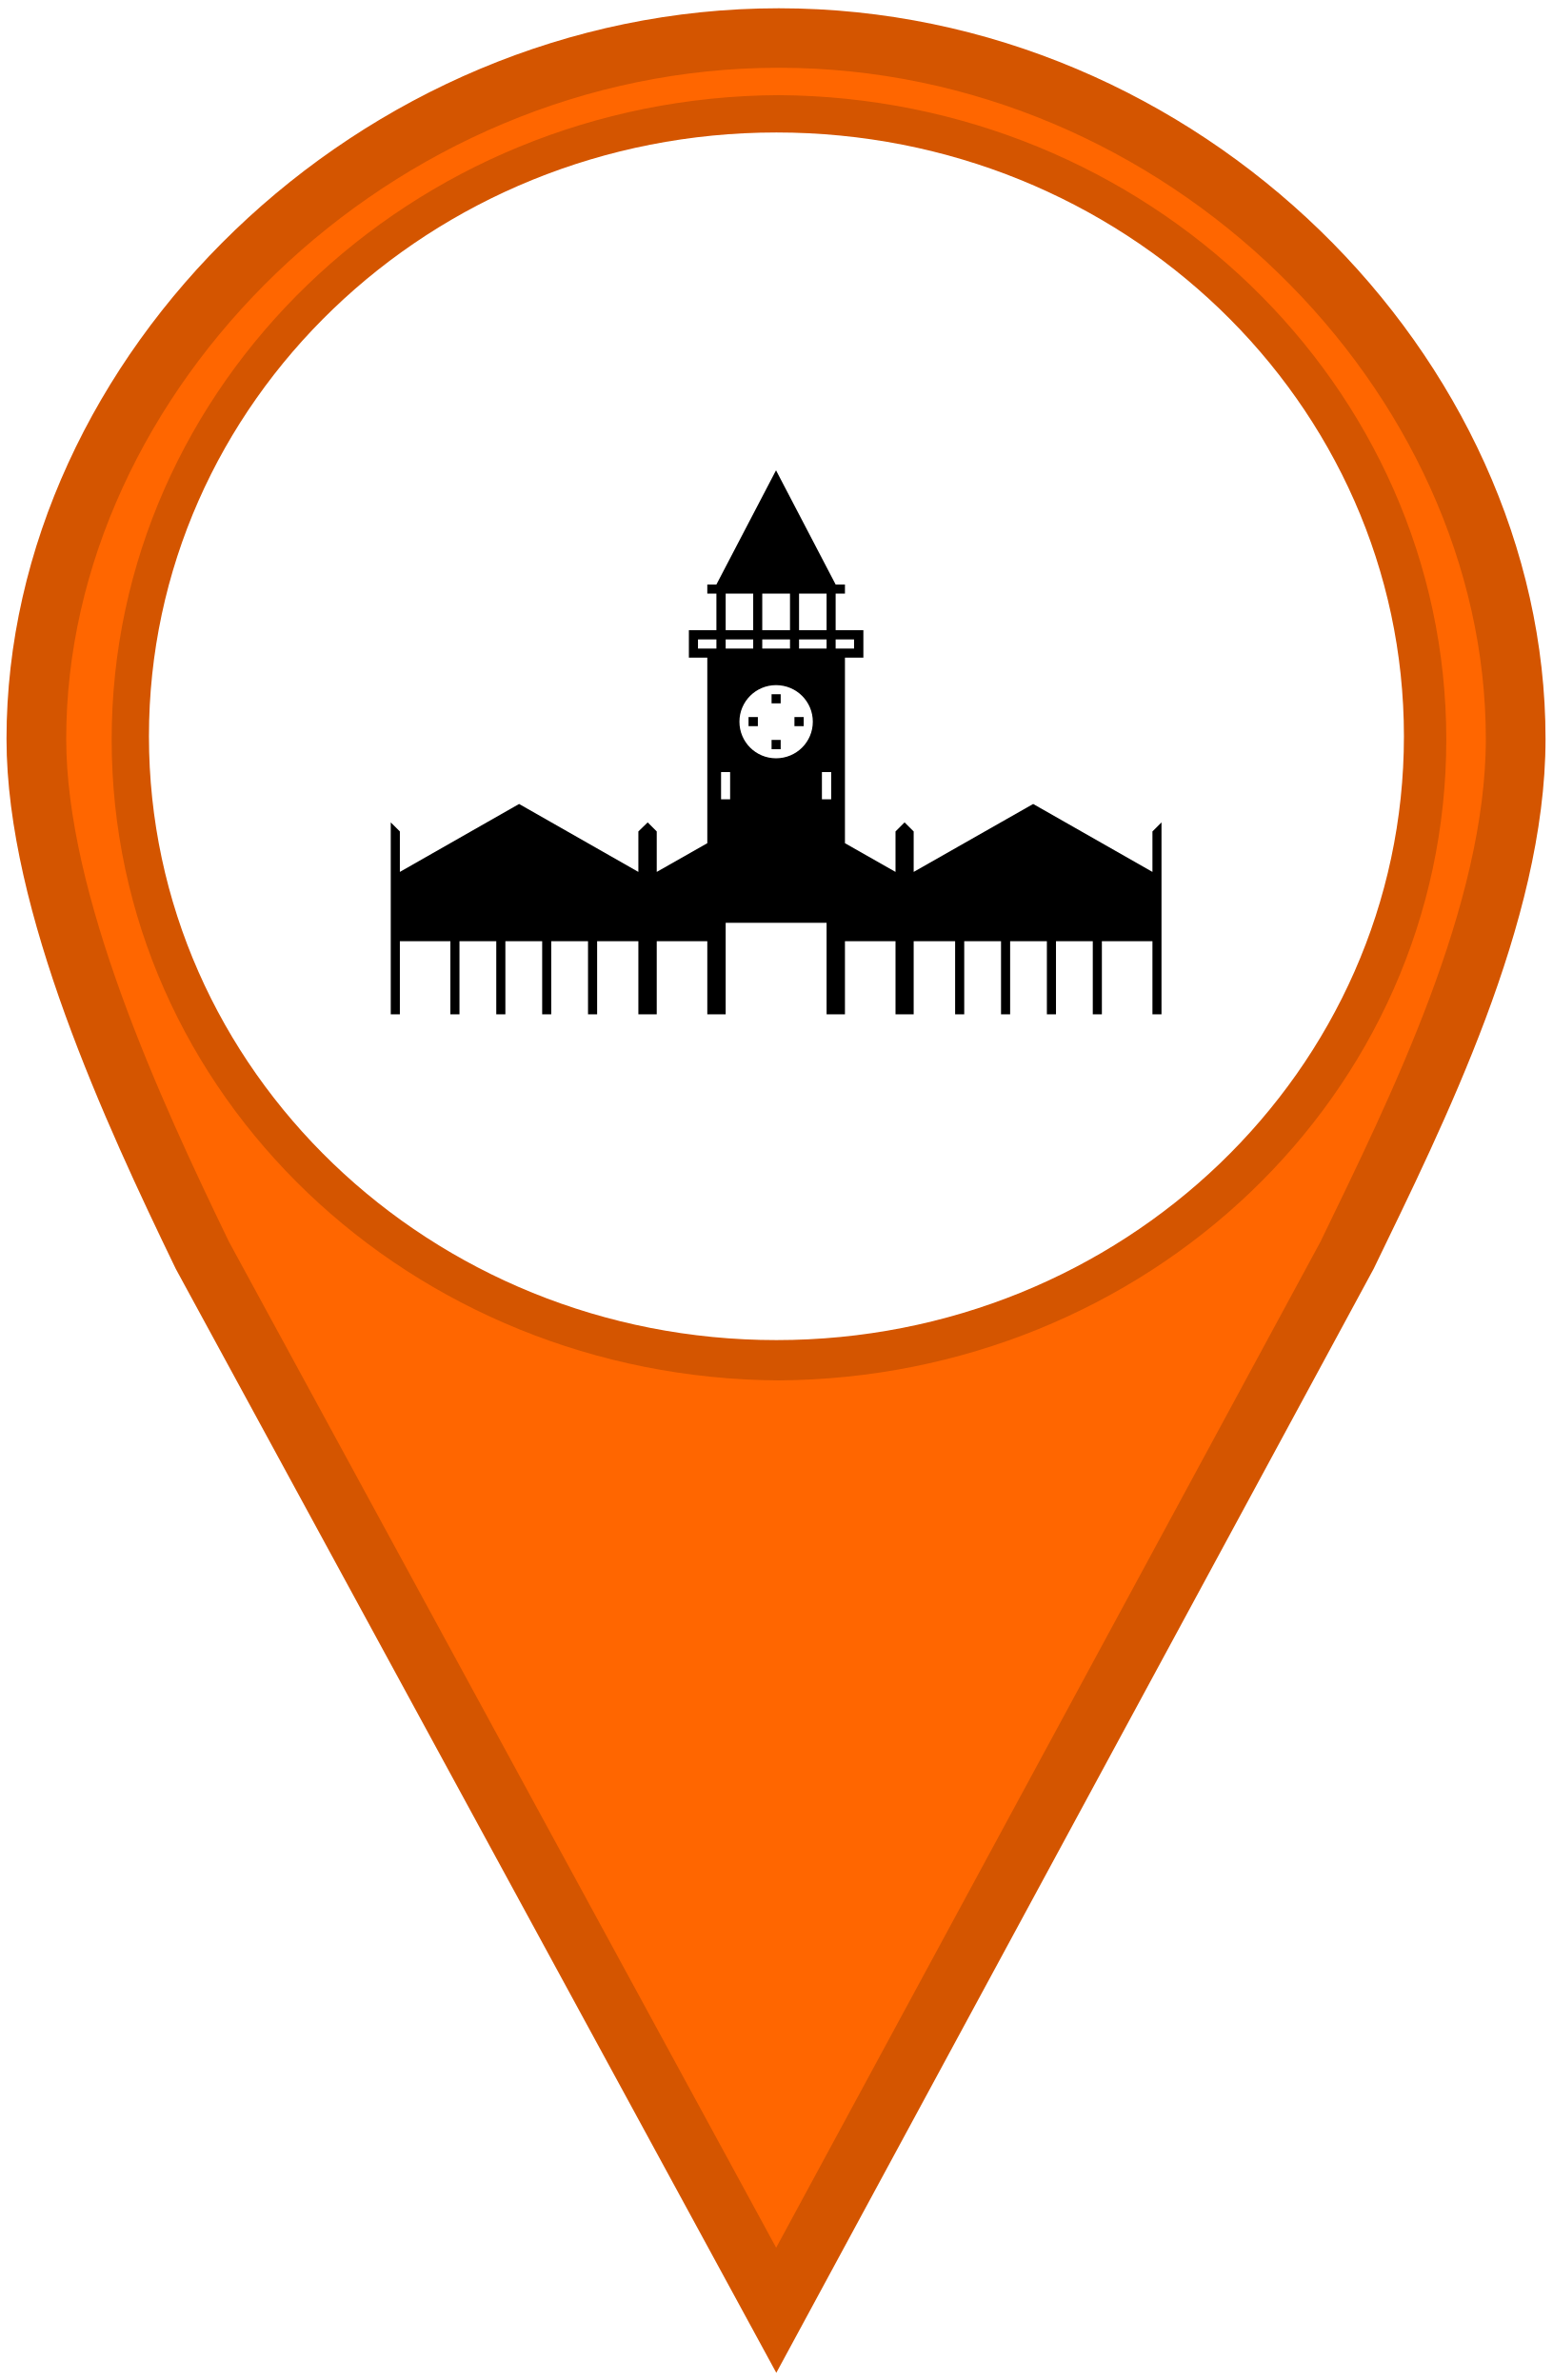
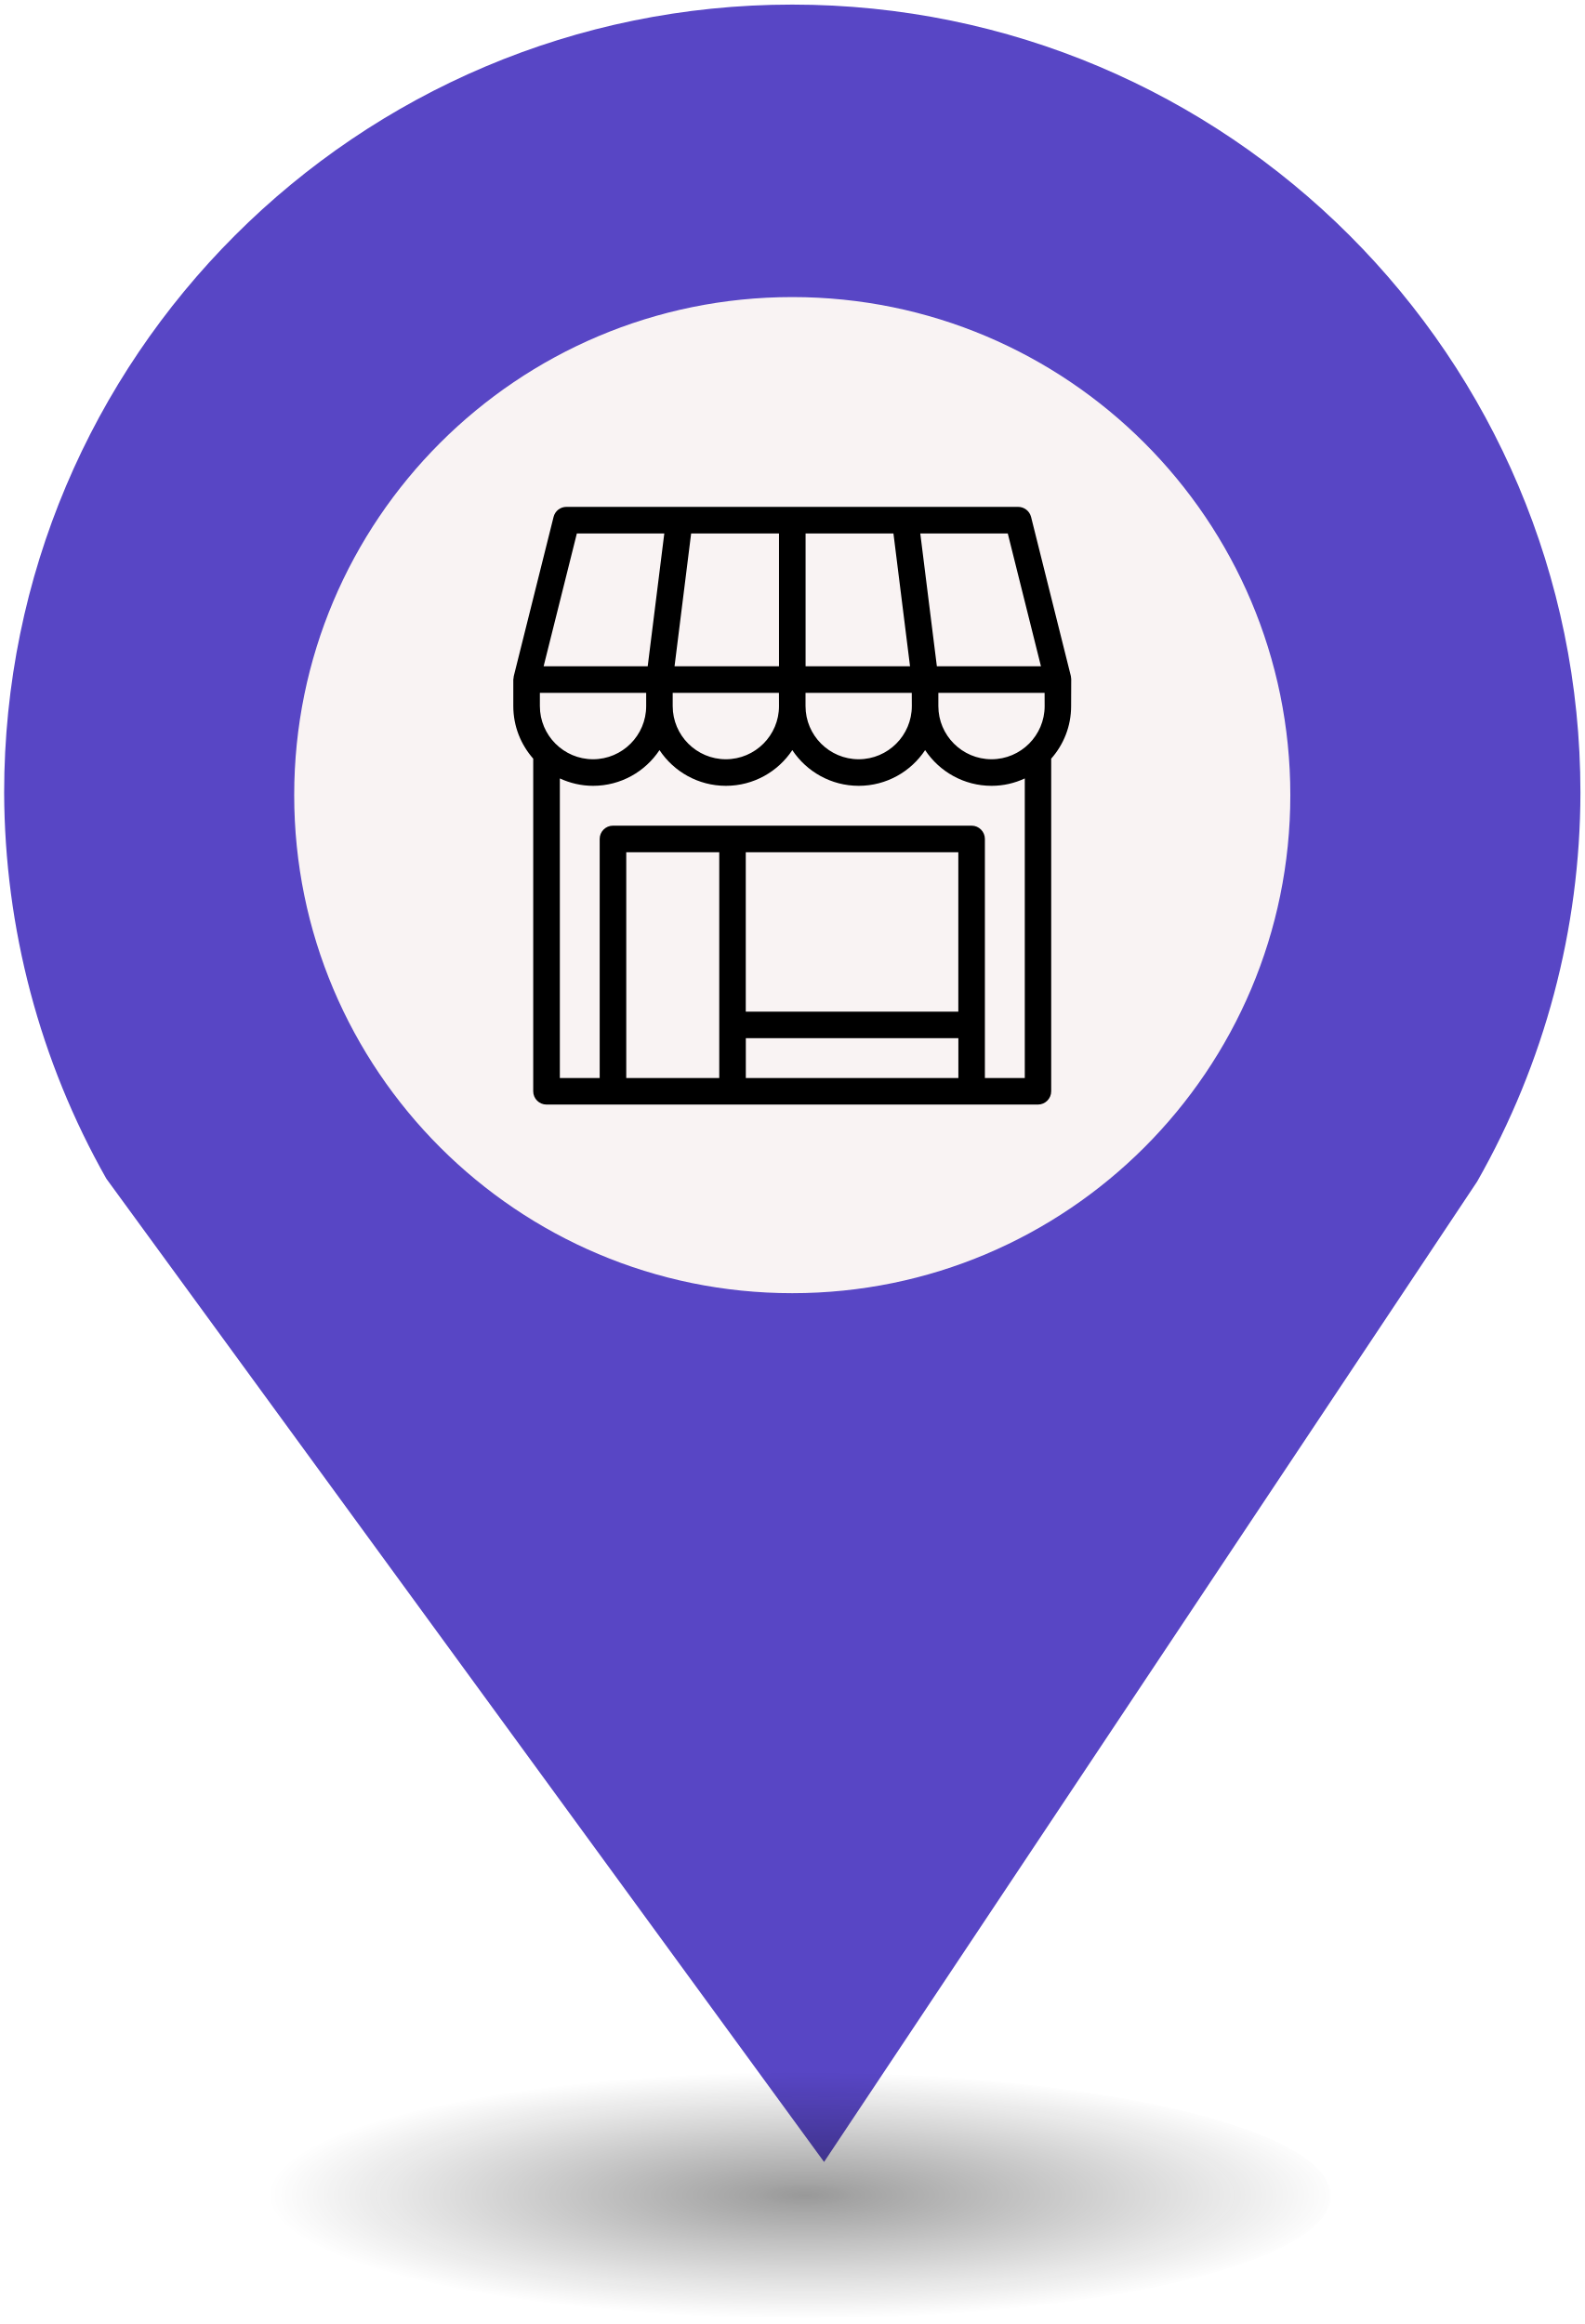
- <svg xmlns="http://www.w3.org/2000/svg" width="30px" height="46px" viewBox="0 0 30 46" version="1.1">
-   <defs>
-     <clipPath id="clip1">
-       <path d="M 7.551 9 L 22.445 9 L 22.445 20 L 7.551 20 Z M 7.551 9 " />
-     </clipPath>
+ <svg xmlns="http://www.w3.org/2000/svg" height="44px" width="30px" version="1.1" viewBox="0 0 29.989 43.988" id="svg16">
+   <defs id="defs7">
+     <radialGradient id="a" gradientUnits="userSpaceOnUse" cy="127.6" cx="-42.75" gradientTransform="matrix(4.274964,0,0,0.98163,197.9983,-82.0888)" r="2.384">
+       <stop stop-color="#010101" offset="0" id="stop2" />
+       <stop stop-opacity="0" stop-color="#090909" offset="1" id="stop4" />
+     </radialGradient>
  </defs>
-   <g id="surface1">
-     <path style="fill-rule:nonzero;fill:rgb(100%,40%,0%);fill-opacity:1;stroke-width:1;stroke-linecap:round;stroke-linejoin:miter;stroke:rgb(83.137%,33.333%,0%);stroke-opacity:1;stroke-miterlimit:4;" d="M 13.041 0.639 C 6.256 0.639 0.609 6.287 0.609 12.418 C 0.609 15.177 2.224 18.679 3.389 21.097 L 13 38.828 L 22.56 21.097 C 23.725 18.679 25.384 15.353 25.384 12.418 C 25.384 6.291 19.828 0.639 13.044 0.639 Z M 13.041 2.099 C 18.935 2.137 23.722 6.756 23.722 12.429 C 23.722 18.108 18.938 22.66 13.041 22.7 C 7.147 22.663 2.37 18.115 2.37 12.429 C 2.37 6.753 7.15 2.13 13.041 2.099 Z M 13.041 2.099 " transform="matrix(1.153846,0,0,1.15,0,0)" />
-     <path style="fill-rule:nonzero;fill:rgb(100%,100%,100%);fill-opacity:1;stroke-width:1.003;stroke-linecap:butt;stroke-linejoin:miter;stroke:rgb(100%,100%,100%);stroke-opacity:1;stroke-miterlimit:4;" d="M 23.011 12.374 C 23.011 17.704 18.528 22.021 13.003 22.021 C 7.478 22.021 2.996 17.704 2.996 12.374 C 2.996 7.048 7.478 2.728 13.003 2.728 C 18.528 2.728 23.011 7.048 23.011 12.374 Z M 23.011 12.374 " transform="matrix(1.153846,0,0,1.15,0,0)" />
-     <path style=" stroke:none;fill-rule:evenodd;fill:rgb(0%,0%,0%);fill-opacity:1;" d="M 14.91 13.418 L 15.086 13.418 L 15.086 13.594 L 14.91 13.594 Z M 14.91 13.418 " />
-     <path style=" stroke:none;fill-rule:evenodd;fill:rgb(0%,0%,0%);fill-opacity:1;" d="M 15.352 13.859 L 15.531 13.859 L 15.531 14.035 L 15.352 14.035 Z M 15.352 13.859 " />
-     <path style=" stroke:none;fill-rule:evenodd;fill:rgb(0%,0%,0%);fill-opacity:1;" d="M 14.91 14.301 L 15.086 14.301 L 15.086 14.48 L 14.91 14.48 Z M 14.91 14.301 " />
-     <path style=" stroke:none;fill-rule:evenodd;fill:rgb(0%,0%,0%);fill-opacity:1;" d="M 14.465 13.859 L 14.645 13.859 L 14.645 14.035 L 14.465 14.035 Z M 14.465 13.859 " />
-     <g clip-path="url(#clip1)" clip-rule="nonzero">
-       <path style=" stroke:none;fill-rule:evenodd;fill:rgb(0%,0%,0%);fill-opacity:1;" d="M 22.27 16.07 L 22.27 16.852 L 19.965 15.539 L 17.656 16.852 L 17.656 16.07 L 17.48 15.895 L 17.305 16.07 L 17.305 16.852 L 16.328 16.297 L 16.328 12.711 L 16.684 12.711 L 16.684 12.18 L 16.148 12.18 L 16.148 11.473 L 16.328 11.473 L 16.328 11.297 L 16.148 11.297 L 14.996 9.09 L 13.844 11.297 L 13.668 11.297 L 13.668 11.473 L 13.844 11.473 L 13.844 12.18 L 13.312 12.18 L 13.312 12.711 L 13.668 12.711 L 13.668 16.297 L 12.691 16.852 L 12.691 16.07 L 12.516 15.895 L 12.336 16.07 L 12.336 16.852 L 10.031 15.539 L 7.727 16.852 L 7.727 16.07 L 7.551 15.895 L 7.551 19.605 L 7.727 19.605 L 7.727 18.191 L 8.703 18.191 L 8.703 19.605 L 8.879 19.605 L 8.879 18.191 L 9.59 18.191 L 9.59 19.605 L 9.766 19.605 L 9.766 18.191 L 10.477 18.191 L 10.477 19.605 L 10.652 19.605 L 10.652 18.191 L 11.363 18.191 L 11.363 19.605 L 11.539 19.605 L 11.539 18.191 L 12.336 18.191 L 12.336 19.605 L 12.691 19.605 L 12.691 18.191 L 13.668 18.191 L 13.668 19.605 L 14.023 19.605 L 14.023 17.836 L 15.973 17.836 L 15.973 19.605 L 16.328 19.605 L 16.328 18.191 L 17.305 18.191 L 17.305 19.605 L 17.656 19.605 L 17.656 18.191 L 18.457 18.191 L 18.457 19.605 L 18.633 19.605 L 18.633 18.191 L 19.344 18.191 L 19.344 19.605 L 19.52 19.605 L 19.52 18.191 L 20.23 18.191 L 20.23 19.605 L 20.406 19.605 L 20.406 18.191 L 21.117 18.191 L 21.117 19.605 L 21.293 19.605 L 21.293 18.191 L 22.27 18.191 L 22.27 19.605 L 22.445 19.605 L 22.445 15.895 Z M 13.844 12.535 L 13.488 12.535 L 13.488 12.359 L 13.844 12.359 Z M 15.441 11.473 L 15.973 11.473 L 15.973 12.18 L 15.441 12.18 Z M 15.441 12.359 L 15.973 12.359 L 15.973 12.535 L 15.441 12.535 Z M 14.73 11.473 L 15.266 11.473 L 15.266 12.18 L 14.73 12.18 Z M 14.73 12.359 L 15.266 12.359 L 15.266 12.535 L 14.73 12.535 Z M 14.023 11.473 L 14.555 11.473 L 14.555 12.18 L 14.023 12.18 Z M 14.023 12.359 L 14.555 12.359 L 14.555 12.535 L 14.023 12.535 Z M 14.109 15.449 L 13.934 15.449 L 13.934 14.922 L 14.109 14.922 Z M 14.996 14.656 C 14.605 14.656 14.289 14.34 14.289 13.949 C 14.289 13.559 14.605 13.242 14.996 13.242 C 15.391 13.242 15.707 13.559 15.707 13.949 C 15.707 14.34 15.391 14.656 14.996 14.656 Z M 16.062 15.449 L 15.883 15.449 L 15.883 14.922 L 16.062 14.922 Z M 16.148 12.535 L 16.148 12.359 L 16.504 12.359 L 16.504 12.535 Z M 16.148 12.535 " />
-     </g>
+   <g id="g26" transform="translate(-2.0760358e-7,-1.618116)">
+     <path style="fill:#5846c5;stroke-width:4.275" id="path9" d="m 14.994,1.705 c -8.239,0 -14.917,6.678 -14.917,14.917 0.009,2.562 0.673,5.079 1.935,7.307 L 15.596,42.539 27.956,23.984 c 1.278,-2.244 1.952,-4.78 1.956,-7.362 C 29.911,8.383 23.233,1.705 14.994,1.705 Z" />
+     <circle style="fill:#f9f3f3;stroke-width:4.275" id="circle11" r="9.427" cx="14.994" cy="16.668" />
+     <ellipse style="opacity:0.4;fill:url(#a);stroke-width:4.275" id="ellipse13" cx="14.994" cy="43.18" ry="2.339" rx="10.193" />
+     <rect style="fill:none;stroke-width:4.275" x="8.259" y="9.828" width="13.472" height="13.369" ry="0" rx="0" id="replace" />
+     <svg version="1.1" x="8.5" y="10" viewBox="0 0 100 100" xml:space="preserve" id="svg8" width="100" height="100">
+       <defs id="defs12" />
+       <path d="m 11.774,4.48 c 0,-0.001 0,-0.001 0,-0.003 0,-0.005 -0.001,-0.01 -0.001,-0.015 -0.001,-0.014 -0.003,-0.026 -0.005,-0.039 0,-0.001 0,-0.003 0,-0.005 L 11.014,1.402 C 10.985,1.29 10.884,1.212 10.768,1.212 H 8.631 6.494 4.357 2.22 c -0.116,0 -0.216,0.078 -0.244,0.191 l -0.754,3.017 c 0,0.001 0,0.003 0,0.005 -0.003,0.013 -0.004,0.026 -0.005,0.039 -0.001,0.004 -0.003,0.009 -0.003,0.014 0,0.001 0,0.001 0,0.003 V 4.983 c 0,0.382 0.143,0.729 0.378,0.996 0,0.004 -0.001,0.006 -0.001,0.01 v 6.285 c 0,0.138 0.113,0.251 0.251,0.251 h 1.257 2.263 4.525 1.257 c 0.138,0 0.251,-0.113 0.251,-0.251 V 5.989 c 0,-0.004 -0.001,-0.006 -0.001,-0.01 0.235,-0.266 0.378,-0.613 0.378,-0.996 z m -0.503,0.503 c 0,0.554 -0.451,1.006 -1.006,1.006 -0.554,0 -1.006,-0.451 -1.006,-1.006 V 4.732 h 2.011 z m -2.514,0 c 0,0.554 -0.451,1.006 -1.006,1.006 -0.554,0 -1.006,-0.451 -1.006,-1.006 V 4.732 h 2.011 z m -2.514,0 c 0,0.554 -0.451,1.006 -1.006,1.006 -0.554,0 -1.006,-0.451 -1.006,-1.006 V 4.732 h 2.011 z m -2.514,0 c 0,0.554 -0.451,1.006 -1.006,1.006 -0.554,0 -1.006,-0.451 -1.006,-1.006 V 4.732 H 3.729 Z M 11.201,4.229 H 9.231 L 8.917,1.715 h 1.656 z m -2.478,0 H 6.746 V 1.715 H 8.409 Z M 6.243,1.715 V 4.229 H 4.266 L 4.58,1.715 Z m -3.826,0 H 4.072 L 3.758,4.229 H 1.788 Z M 5.614,7.749 h 4.023 v 3.017 H 5.614 Z M 5.112,12.023 H 3.352 V 7.749 h 1.76 z m 0.503,0 v -0.754 h 4.023 v 0.754 z m 4.525,0 V 7.497 c 0,-0.138 -0.113,-0.251 -0.251,-0.251 H 5.363 3.1 c -0.138,0 -0.251,0.113 -0.251,0.251 V 12.023 H 2.095 V 6.352 c 0.191,0.088 0.404,0.14 0.629,0.14 0.524,0 0.987,-0.269 1.257,-0.676 0.27,0.407 0.733,0.676 1.257,0.676 0.524,0 0.987,-0.269 1.257,-0.676 0.27,0.407 0.733,0.676 1.257,0.676 0.524,0 0.987,-0.269 1.257,-0.676 0.27,0.407 0.733,0.676 1.257,0.676 0.225,0 0.437,-0.05 0.629,-0.14 v 5.671 z" id="path2" style="stroke-width:0.126" />
+     </svg>
  </g>
</svg>
